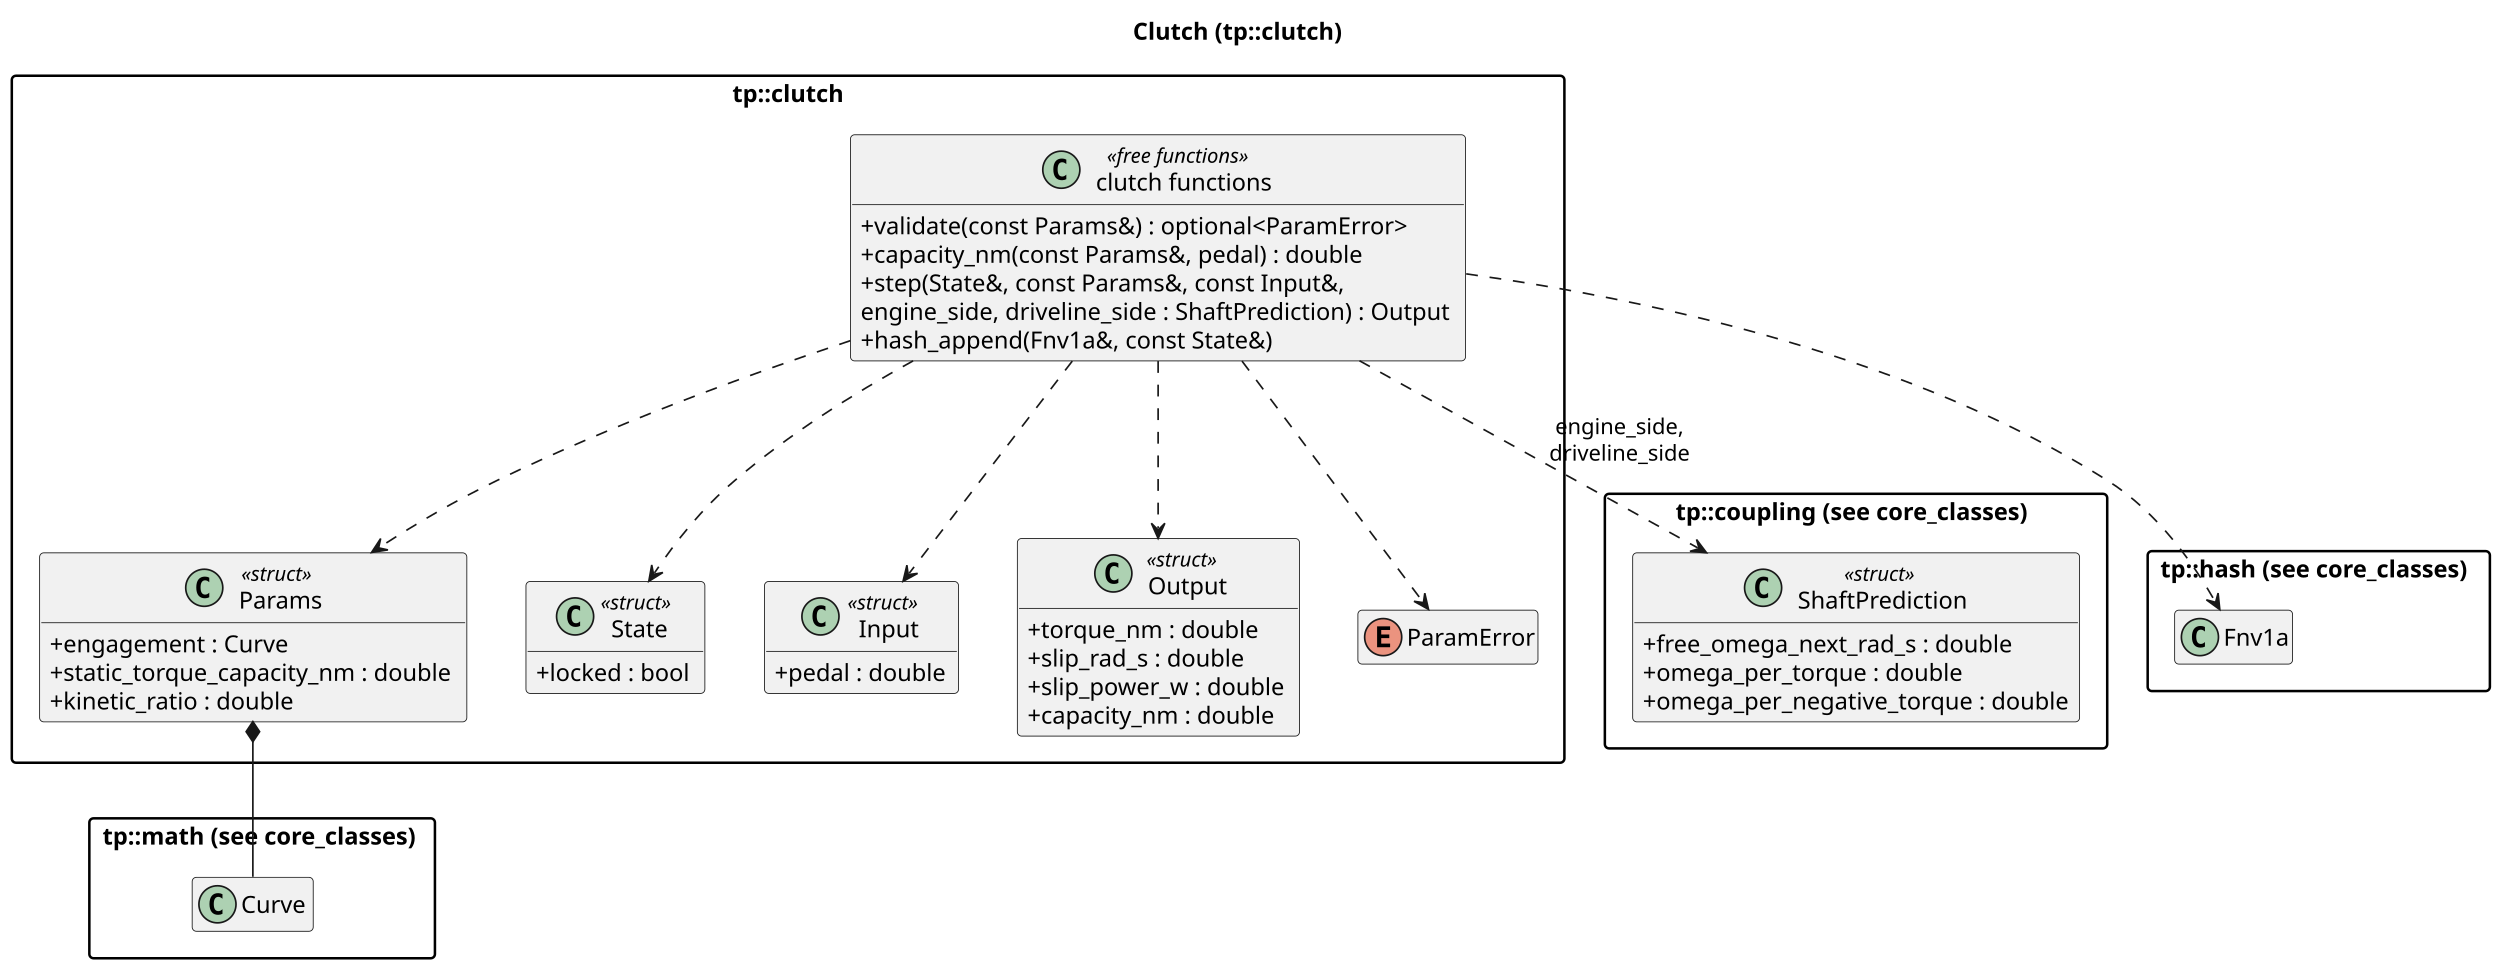
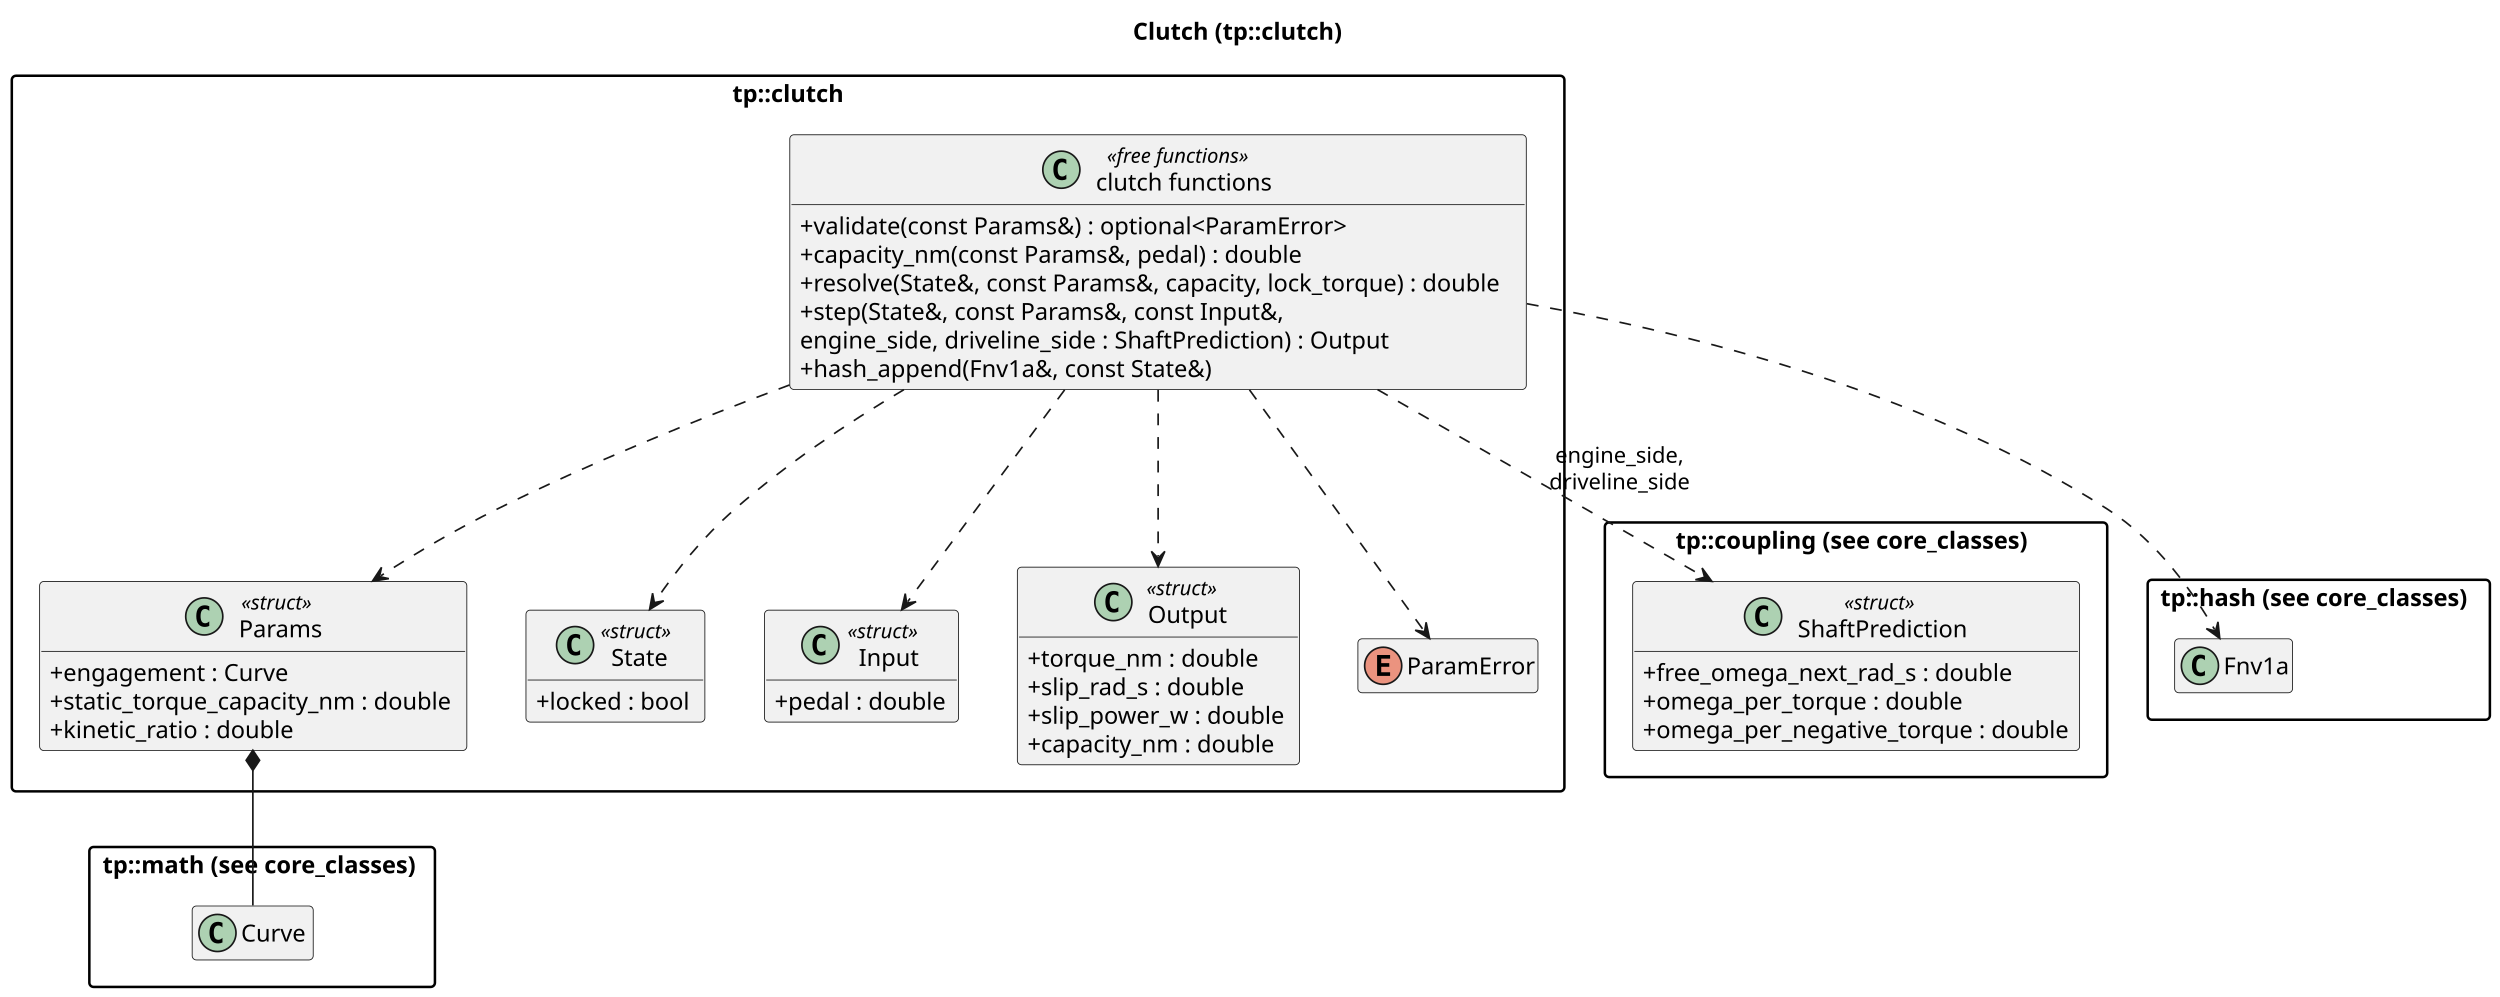
- <svg xmlns="http://www.w3.org/2000/svg" contentStyleType="text/css" height="574px" preserveAspectRatio="none" style="width:1483px;height:574px;background:#FFFFFF;" version="1.1" viewBox="0 0 1483 574" width="1483px" zoomAndPan="magnify">
+ <svg xmlns="http://www.w3.org/2000/svg" contentStyleType="text/css" height="591px" preserveAspectRatio="none" style="width:1483px;height:591px;background:#FFFFFF;" version="1.1" viewBox="0 0 1483 591" width="1483px" zoomAndPan="magnify">
  <defs />
  <g>
    <text fill="#000000" font-family="sans-serif" font-size="14" font-weight="bold" lengthAdjust="spacing" textLength="124.947" x="672.026" y="23.562">Clutch (tp::clutch)</text>
    <g id="cluster_tp::math (see core_classes)">
-       <rect fill="none" height="83" rx="2.5" ry="2.5" style="stroke:#000000;stroke-width:1.5;" width="205" x="53" y="485.44" />
-       <text fill="#000000" font-family="sans-serif" font-size="14" font-weight="bold" lengthAdjust="spacing" textLength="189.308" x="60.846" y="501.002">tp::math (see core_classes)</text>
+       <rect fill="none" height="83" rx="2.5" ry="2.5" style="stroke:#000000;stroke-width:1.5;" width="205" x="53" y="502.44" />
+       <text fill="#000000" font-family="sans-serif" font-size="14" font-weight="bold" lengthAdjust="spacing" textLength="189.308" x="60.846" y="518.002">tp::math (see core_classes)</text>
    </g>
    <g id="cluster_tp::coupling (see core_classes)">
-       <rect fill="none" height="151" rx="2.5" ry="2.5" style="stroke:#000000;stroke-width:1.5;" width="298" x="952" y="292.94" />
-       <text fill="#000000" font-family="sans-serif" font-size="14" font-weight="bold" lengthAdjust="spacing" textLength="214.074" x="993.963" y="308.502">tp::coupling (see core_classes)</text>
+       <rect fill="none" height="151" rx="2.5" ry="2.5" style="stroke:#000000;stroke-width:1.5;" width="298" x="952" y="309.94" />
+       <text fill="#000000" font-family="sans-serif" font-size="14" font-weight="bold" lengthAdjust="spacing" textLength="214.074" x="993.963" y="325.502">tp::coupling (see core_classes)</text>
    </g>
    <g id="cluster_tp::hash (see core_classes)">
-       <rect fill="none" height="83" rx="2.5" ry="2.5" style="stroke:#000000;stroke-width:1.5;" width="203" x="1274" y="326.94" />
-       <text fill="#000000" font-family="sans-serif" font-size="14" font-weight="bold" lengthAdjust="spacing" textLength="187.961" x="1281.52" y="342.502">tp::hash (see core_classes)</text>
+       <rect fill="none" height="83" rx="2.5" ry="2.5" style="stroke:#000000;stroke-width:1.5;" width="203" x="1274" y="343.94" />
+       <text fill="#000000" font-family="sans-serif" font-size="14" font-weight="bold" lengthAdjust="spacing" textLength="187.961" x="1281.52" y="359.502">tp::hash (see core_classes)</text>
    </g>
    <g id="cluster_tp::clutch">
-       <rect fill="none" height="407.5" rx="2.5" ry="2.5" style="stroke:#000000;stroke-width:1.5;" width="921" x="7" y="44.94" />
+       <rect fill="none" height="424.5" rx="2.5" ry="2.5" style="stroke:#000000;stroke-width:1.5;" width="921" x="7" y="44.94" />
      <text fill="#000000" font-family="sans-serif" font-size="14" font-weight="bold" lengthAdjust="spacing" textLength="66.131" x="434.435" y="60.502">tp::clutch</text>
    </g>
    <g id="elem_Curve">
-       <rect codeLine="7" fill="#F1F1F1" height="32" id="Curve" rx="2.5" ry="2.5" style="stroke:#181818;stroke-width:0.5;" width="71.806" x="114" y="520.439" />
-       <ellipse cx="129" cy="536.439" fill="#ADD1B2" rx="11" ry="11" style="stroke:#181818;stroke-width:1.0;" />
-       <path d="M131.969,542.08 Q131.391,542.377 130.75,542.518 Q130.109,542.674 129.406,542.674 Q126.906,542.674 125.578,541.033 Q124.266,539.377 124.266,536.252 Q124.266,533.127 125.578,531.471 Q126.906,529.814 129.406,529.814 Q130.109,529.814 130.75,529.971 Q131.406,530.127 131.969,530.424 L131.969,533.143 Q131.344,532.564 130.75,532.299 Q130.156,532.018 129.531,532.018 Q128.188,532.018 127.5,533.096 Q126.812,534.158 126.812,536.252 Q126.812,538.346 127.5,539.424 Q128.188,540.486 129.531,540.486 Q130.156,540.486 130.75,540.221 Q131.344,539.939 131.969,539.361 L131.969,542.08 Z " fill="#000000" />
-       <text fill="#000000" font-family="sans-serif" font-size="14" lengthAdjust="spacing" textLength="39.806" x="143" y="541.532">Curve</text>
+       <rect codeLine="7" fill="#F1F1F1" height="32" id="Curve" rx="2.5" ry="2.5" style="stroke:#181818;stroke-width:0.5;" width="71.806" x="114" y="537.439" />
+       <ellipse cx="129" cy="553.439" fill="#ADD1B2" rx="11" ry="11" style="stroke:#181818;stroke-width:1.0;" />
+       <path d="M131.969,559.08 Q131.391,559.377 130.75,559.518 Q130.109,559.674 129.406,559.674 Q126.906,559.674 125.578,558.033 Q124.266,556.377 124.266,553.252 Q124.266,550.127 125.578,548.471 Q126.906,546.814 129.406,546.814 Q130.109,546.814 130.75,546.971 Q131.406,547.127 131.969,547.424 L131.969,550.143 Q131.344,549.564 130.75,549.299 Q130.156,549.018 129.531,549.018 Q128.188,549.018 127.5,550.096 Q126.812,551.158 126.812,553.252 Q126.812,555.346 127.5,556.424 Q128.188,557.486 129.531,557.486 Q130.156,557.486 130.75,557.221 Q131.344,556.939 131.969,556.361 L131.969,559.08 Z " fill="#000000" />
+       <text fill="#000000" font-family="sans-serif" font-size="14" lengthAdjust="spacing" textLength="39.806" x="143" y="558.532">Curve</text>
    </g>
    <g id="elem_ShaftPrediction">
-       <rect codeLine="10" fill="#F1F1F1" height="100.277" id="ShaftPrediction" rx="2.5" ry="2.5" style="stroke:#181818;stroke-width:0.5;" width="265.107" x="968.5" y="327.94" />
-       <ellipse cx="1045.876" cy="348.669" fill="#ADD1B2" rx="11" ry="11" style="stroke:#181818;stroke-width:1.0;" />
-       <path d="M1048.845,354.31 Q1048.267,354.606 1047.626,354.747 Q1046.985,354.903 1046.282,354.903 Q1043.782,354.903 1042.454,353.263 Q1041.142,351.606 1041.142,348.481 Q1041.142,345.356 1042.454,343.7 Q1043.782,342.044 1046.282,342.044 Q1046.985,342.044 1047.626,342.2 Q1048.282,342.356 1048.845,342.653 L1048.845,345.372 Q1048.22,344.794 1047.626,344.528 Q1047.032,344.247 1046.407,344.247 Q1045.063,344.247 1044.376,345.325 Q1043.688,346.388 1043.688,348.481 Q1043.688,350.575 1044.376,351.653 Q1045.063,352.716 1046.407,352.716 Q1047.032,352.716 1047.626,352.45 Q1048.22,352.169 1048.845,351.591 L1048.845,354.31 Z " fill="#000000" />
-       <text fill="#000000" font-family="sans-serif" font-size="12" font-style="italic" lengthAdjust="spacing" textLength="46.676" x="1093.966" y="344.565">«struct»</text>
-       <text fill="#000000" font-family="sans-serif" font-size="14" lengthAdjust="spacing" textLength="101.856" x="1066.376" y="361.022">ShaftPrediction</text>
-       <line style="stroke:#181818;stroke-width:0.5;" x1="969.5" x2="1232.607" y1="369.398" y2="369.398" />
-       <text fill="#000000" font-family="sans-serif" font-size="14" lengthAdjust="spacing" textLength="221.874" x="974.5" y="386.961">+free_omega_next_rad_s : double</text>
-       <text fill="#000000" font-family="sans-serif" font-size="14" lengthAdjust="spacing" textLength="189.841" x="974.5" y="403.9">+omega_per_torque : double</text>
-       <text fill="#000000" font-family="sans-serif" font-size="14" lengthAdjust="spacing" textLength="253.107" x="974.5" y="420.84">+omega_per_negative_torque : double</text>
+       <rect codeLine="10" fill="#F1F1F1" height="100.277" id="ShaftPrediction" rx="2.5" ry="2.5" style="stroke:#181818;stroke-width:0.5;" width="265.107" x="968.5" y="344.94" />
+       <ellipse cx="1045.876" cy="365.669" fill="#ADD1B2" rx="11" ry="11" style="stroke:#181818;stroke-width:1.0;" />
+       <path d="M1048.845,371.31 Q1048.267,371.606 1047.626,371.747 Q1046.985,371.903 1046.282,371.903 Q1043.782,371.903 1042.454,370.263 Q1041.142,368.606 1041.142,365.481 Q1041.142,362.356 1042.454,360.7 Q1043.782,359.044 1046.282,359.044 Q1046.985,359.044 1047.626,359.2 Q1048.282,359.356 1048.845,359.653 L1048.845,362.372 Q1048.22,361.794 1047.626,361.528 Q1047.032,361.247 1046.407,361.247 Q1045.063,361.247 1044.376,362.325 Q1043.688,363.388 1043.688,365.481 Q1043.688,367.575 1044.376,368.653 Q1045.063,369.716 1046.407,369.716 Q1047.032,369.716 1047.626,369.45 Q1048.22,369.169 1048.845,368.591 L1048.845,371.31 Z " fill="#000000" />
+       <text fill="#000000" font-family="sans-serif" font-size="12" font-style="italic" lengthAdjust="spacing" textLength="46.676" x="1093.966" y="361.565">«struct»</text>
+       <text fill="#000000" font-family="sans-serif" font-size="14" lengthAdjust="spacing" textLength="101.856" x="1066.376" y="378.022">ShaftPrediction</text>
+       <line style="stroke:#181818;stroke-width:0.5;" x1="969.5" x2="1232.607" y1="386.398" y2="386.398" />
+       <text fill="#000000" font-family="sans-serif" font-size="14" lengthAdjust="spacing" textLength="221.874" x="974.5" y="403.961">+free_omega_next_rad_s : double</text>
+       <text fill="#000000" font-family="sans-serif" font-size="14" lengthAdjust="spacing" textLength="189.841" x="974.5" y="420.9">+omega_per_torque : double</text>
+       <text fill="#000000" font-family="sans-serif" font-size="14" lengthAdjust="spacing" textLength="253.107" x="974.5" y="437.84">+omega_per_negative_torque : double</text>
    </g>
    <g id="elem_Fnv1a">
-       <rect codeLine="17" fill="#F1F1F1" height="32" id="Fnv1a" rx="2.5" ry="2.5" style="stroke:#181818;stroke-width:0.5;" width="69.96" x="1290" y="361.94" />
-       <ellipse cx="1305" cy="377.94" fill="#ADD1B2" rx="11" ry="11" style="stroke:#181818;stroke-width:1.0;" />
-       <path d="M1307.969,383.58 Q1307.391,383.877 1306.75,384.018 Q1306.109,384.174 1305.406,384.174 Q1302.906,384.174 1301.578,382.533 Q1300.266,380.877 1300.266,377.752 Q1300.266,374.627 1301.578,372.971 Q1302.906,371.315 1305.406,371.315 Q1306.109,371.315 1306.75,371.471 Q1307.406,371.627 1307.969,371.924 L1307.969,374.643 Q1307.344,374.065 1306.75,373.799 Q1306.156,373.518 1305.531,373.518 Q1304.188,373.518 1303.5,374.596 Q1302.812,375.658 1302.812,377.752 Q1302.812,379.846 1303.5,380.924 Q1304.188,381.986 1305.531,381.986 Q1306.156,381.986 1306.75,381.721 Q1307.344,381.44 1307.969,380.861 L1307.969,383.58 Z " fill="#000000" />
-       <text fill="#000000" font-family="sans-serif" font-size="14" lengthAdjust="spacing" textLength="37.96" x="1319" y="383.032">Fnv1a</text>
+       <rect codeLine="17" fill="#F1F1F1" height="32" id="Fnv1a" rx="2.5" ry="2.5" style="stroke:#181818;stroke-width:0.5;" width="69.96" x="1290" y="378.94" />
+       <ellipse cx="1305" cy="394.94" fill="#ADD1B2" rx="11" ry="11" style="stroke:#181818;stroke-width:1.0;" />
+       <path d="M1307.969,400.58 Q1307.391,400.877 1306.75,401.018 Q1306.109,401.174 1305.406,401.174 Q1302.906,401.174 1301.578,399.533 Q1300.266,397.877 1300.266,394.752 Q1300.266,391.627 1301.578,389.971 Q1302.906,388.315 1305.406,388.315 Q1306.109,388.315 1306.75,388.471 Q1307.406,388.627 1307.969,388.924 L1307.969,391.643 Q1307.344,391.065 1306.75,390.799 Q1306.156,390.518 1305.531,390.518 Q1304.188,390.518 1303.5,391.596 Q1302.812,392.658 1302.812,394.752 Q1302.812,396.846 1303.5,397.924 Q1304.188,398.986 1305.531,398.986 Q1306.156,398.986 1306.75,398.721 Q1307.344,398.44 1307.969,397.861 L1307.969,400.58 Z " fill="#000000" />
+       <text fill="#000000" font-family="sans-serif" font-size="14" lengthAdjust="spacing" textLength="37.96" x="1319" y="400.032">Fnv1a</text>
    </g>
    <g id="elem_ClutchParams">
-       <rect codeLine="21" fill="#F1F1F1" height="100.277" id="ClutchParams" rx="2.5" ry="2.5" style="stroke:#181818;stroke-width:0.5;" width="253.418" x="23.5" y="327.94" />
-       <ellipse cx="121.165" cy="348.669" fill="#ADD1B2" rx="11" ry="11" style="stroke:#181818;stroke-width:1.0;" />
-       <path d="M124.134,354.31 Q123.556,354.606 122.915,354.747 Q122.274,354.903 121.571,354.903 Q119.071,354.903 117.743,353.263 Q116.431,351.606 116.431,348.481 Q116.431,345.356 117.743,343.7 Q119.071,342.044 121.571,342.044 Q122.274,342.044 122.915,342.2 Q123.571,342.356 124.134,342.653 L124.134,345.372 Q123.509,344.794 122.915,344.528 Q122.321,344.247 121.696,344.247 Q120.353,344.247 119.665,345.325 Q118.978,346.388 118.978,348.481 Q118.978,350.575 119.665,351.653 Q120.353,352.716 121.696,352.716 Q122.321,352.716 122.915,352.45 Q123.509,352.169 124.134,351.591 L124.134,354.31 Z " fill="#000000" />
-       <text fill="#000000" font-family="sans-serif" font-size="12" font-style="italic" lengthAdjust="spacing" textLength="46.676" x="143.121" y="344.565">«struct»</text>
-       <text fill="#000000" font-family="sans-serif" font-size="14" lengthAdjust="spacing" textLength="49.588" x="141.665" y="361.022">Params</text>
-       <line style="stroke:#181818;stroke-width:0.5;" x1="24.5" x2="275.918" y1="369.398" y2="369.398" />
-       <text fill="#000000" font-family="sans-serif" font-size="14" lengthAdjust="spacing" textLength="143.883" x="29.5" y="386.961">+engagement : Curve</text>
-       <text fill="#000000" font-family="sans-serif" font-size="14" lengthAdjust="spacing" textLength="241.418" x="29.5" y="403.9">+static_torque_capacity_nm : double</text>
-       <text fill="#000000" font-family="sans-serif" font-size="14" lengthAdjust="spacing" textLength="145.899" x="29.5" y="420.84">+kinetic_ratio : double</text>
+       <rect codeLine="21" fill="#F1F1F1" height="100.277" id="ClutchParams" rx="2.5" ry="2.5" style="stroke:#181818;stroke-width:0.5;" width="253.418" x="23.5" y="344.94" />
+       <ellipse cx="121.165" cy="365.669" fill="#ADD1B2" rx="11" ry="11" style="stroke:#181818;stroke-width:1.0;" />
+       <path d="M124.134,371.31 Q123.556,371.606 122.915,371.747 Q122.274,371.903 121.571,371.903 Q119.071,371.903 117.743,370.263 Q116.431,368.606 116.431,365.481 Q116.431,362.356 117.743,360.7 Q119.071,359.044 121.571,359.044 Q122.274,359.044 122.915,359.2 Q123.571,359.356 124.134,359.653 L124.134,362.372 Q123.509,361.794 122.915,361.528 Q122.321,361.247 121.696,361.247 Q120.353,361.247 119.665,362.325 Q118.978,363.388 118.978,365.481 Q118.978,367.575 119.665,368.653 Q120.353,369.716 121.696,369.716 Q122.321,369.716 122.915,369.45 Q123.509,369.169 124.134,368.591 L124.134,371.31 Z " fill="#000000" />
+       <text fill="#000000" font-family="sans-serif" font-size="12" font-style="italic" lengthAdjust="spacing" textLength="46.676" x="143.121" y="361.565">«struct»</text>
+       <text fill="#000000" font-family="sans-serif" font-size="14" lengthAdjust="spacing" textLength="49.588" x="141.665" y="378.022">Params</text>
+       <line style="stroke:#181818;stroke-width:0.5;" x1="24.5" x2="275.918" y1="386.398" y2="386.398" />
+       <text fill="#000000" font-family="sans-serif" font-size="14" lengthAdjust="spacing" textLength="143.883" x="29.5" y="403.961">+engagement : Curve</text>
+       <text fill="#000000" font-family="sans-serif" font-size="14" lengthAdjust="spacing" textLength="241.418" x="29.5" y="420.9">+static_torque_capacity_nm : double</text>
+       <text fill="#000000" font-family="sans-serif" font-size="14" lengthAdjust="spacing" textLength="145.899" x="29.5" y="437.84">+kinetic_ratio : double</text>
    </g>
    <g id="elem_ClutchState">
-       <rect codeLine="26" fill="#F1F1F1" height="66.398" id="ClutchState" rx="2.5" ry="2.5" style="stroke:#181818;stroke-width:0.5;" width="106.124" x="312" y="344.94" />
-       <ellipse cx="341.152" cy="365.669" fill="#ADD1B2" rx="11" ry="11" style="stroke:#181818;stroke-width:1.0;" />
-       <path d="M344.12,371.31 Q343.542,371.606 342.902,371.747 Q342.261,371.903 341.558,371.903 Q339.058,371.903 337.73,370.263 Q336.417,368.606 336.417,365.481 Q336.417,362.356 337.73,360.7 Q339.058,359.044 341.558,359.044 Q342.261,359.044 342.902,359.2 Q343.558,359.356 344.12,359.653 L344.12,362.372 Q343.495,361.794 342.902,361.528 Q342.308,361.247 341.683,361.247 Q340.339,361.247 339.652,362.325 Q338.964,363.388 338.964,365.481 Q338.964,367.575 339.652,368.653 Q340.339,369.716 341.683,369.716 Q342.308,369.716 342.902,369.45 Q343.495,369.169 344.12,368.591 L344.12,371.31 Z " fill="#000000" />
-       <text fill="#000000" font-family="sans-serif" font-size="12" font-style="italic" lengthAdjust="spacing" textLength="46.676" x="356.296" y="361.565">«struct»</text>
-       <text fill="#000000" font-family="sans-serif" font-size="14" lengthAdjust="spacing" textLength="34.166" x="362.551" y="378.022">State</text>
-       <line style="stroke:#181818;stroke-width:0.5;" x1="313" x2="417.124" y1="386.398" y2="386.398" />
-       <text fill="#000000" font-family="sans-serif" font-size="14" lengthAdjust="spacing" textLength="94.124" x="318" y="403.961">+locked : bool</text>
+       <rect codeLine="26" fill="#F1F1F1" height="66.398" id="ClutchState" rx="2.5" ry="2.5" style="stroke:#181818;stroke-width:0.5;" width="106.124" x="312" y="361.94" />
+       <ellipse cx="341.152" cy="382.669" fill="#ADD1B2" rx="11" ry="11" style="stroke:#181818;stroke-width:1.0;" />
+       <path d="M344.12,388.31 Q343.542,388.606 342.902,388.747 Q342.261,388.903 341.558,388.903 Q339.058,388.903 337.73,387.263 Q336.417,385.606 336.417,382.481 Q336.417,379.356 337.73,377.7 Q339.058,376.044 341.558,376.044 Q342.261,376.044 342.902,376.2 Q343.558,376.356 344.12,376.653 L344.12,379.372 Q343.495,378.794 342.902,378.528 Q342.308,378.247 341.683,378.247 Q340.339,378.247 339.652,379.325 Q338.964,380.388 338.964,382.481 Q338.964,384.575 339.652,385.653 Q340.339,386.716 341.683,386.716 Q342.308,386.716 342.902,386.45 Q343.495,386.169 344.12,385.591 L344.12,388.31 Z " fill="#000000" />
+       <text fill="#000000" font-family="sans-serif" font-size="12" font-style="italic" lengthAdjust="spacing" textLength="46.676" x="356.296" y="378.565">«struct»</text>
+       <text fill="#000000" font-family="sans-serif" font-size="14" lengthAdjust="spacing" textLength="34.166" x="362.551" y="395.022">State</text>
+       <line style="stroke:#181818;stroke-width:0.5;" x1="313" x2="417.124" y1="403.398" y2="403.398" />
+       <text fill="#000000" font-family="sans-serif" font-size="14" lengthAdjust="spacing" textLength="94.124" x="318" y="420.961">+locked : bool</text>
    </g>
    <g id="elem_ClutchInput">
-       <rect codeLine="29" fill="#F1F1F1" height="66.398" id="ClutchInput" rx="2.5" ry="2.5" style="stroke:#181818;stroke-width:0.5;" width="115.1" x="453.5" y="344.94" />
-       <ellipse cx="486.691" cy="365.669" fill="#ADD1B2" rx="11" ry="11" style="stroke:#181818;stroke-width:1.0;" />
-       <path d="M489.659,371.31 Q489.081,371.606 488.441,371.747 Q487.8,371.903 487.097,371.903 Q484.597,371.903 483.269,370.263 Q481.956,368.606 481.956,365.481 Q481.956,362.356 483.269,360.7 Q484.597,359.044 487.097,359.044 Q487.8,359.044 488.441,359.2 Q489.097,359.356 489.659,359.653 L489.659,362.372 Q489.034,361.794 488.441,361.528 Q487.847,361.247 487.222,361.247 Q485.878,361.247 485.191,362.325 Q484.503,363.388 484.503,365.481 Q484.503,367.575 485.191,368.653 Q485.878,369.716 487.222,369.716 Q487.847,369.716 488.441,369.45 Q489.034,369.169 489.659,368.591 L489.659,371.31 Z " fill="#000000" />
-       <text fill="#000000" font-family="sans-serif" font-size="12" font-style="italic" lengthAdjust="spacing" textLength="46.676" x="502.733" y="361.565">«struct»</text>
-       <text fill="#000000" font-family="sans-serif" font-size="14" lengthAdjust="spacing" textLength="33.462" x="509.34" y="378.022">Input</text>
-       <line style="stroke:#181818;stroke-width:0.5;" x1="454.5" x2="567.6" y1="386.398" y2="386.398" />
-       <text fill="#000000" font-family="sans-serif" font-size="14" lengthAdjust="spacing" textLength="103.1" x="459.5" y="403.961">+pedal : double</text>
+       <rect codeLine="29" fill="#F1F1F1" height="66.398" id="ClutchInput" rx="2.5" ry="2.5" style="stroke:#181818;stroke-width:0.5;" width="115.1" x="453.5" y="361.94" />
+       <ellipse cx="486.691" cy="382.669" fill="#ADD1B2" rx="11" ry="11" style="stroke:#181818;stroke-width:1.0;" />
+       <path d="M489.659,388.31 Q489.081,388.606 488.441,388.747 Q487.8,388.903 487.097,388.903 Q484.597,388.903 483.269,387.263 Q481.956,385.606 481.956,382.481 Q481.956,379.356 483.269,377.7 Q484.597,376.044 487.097,376.044 Q487.8,376.044 488.441,376.2 Q489.097,376.356 489.659,376.653 L489.659,379.372 Q489.034,378.794 488.441,378.528 Q487.847,378.247 487.222,378.247 Q485.878,378.247 485.191,379.325 Q484.503,380.388 484.503,382.481 Q484.503,384.575 485.191,385.653 Q485.878,386.716 487.222,386.716 Q487.847,386.716 488.441,386.45 Q489.034,386.169 489.659,385.591 L489.659,388.31 Z " fill="#000000" />
+       <text fill="#000000" font-family="sans-serif" font-size="12" font-style="italic" lengthAdjust="spacing" textLength="46.676" x="502.733" y="378.565">«struct»</text>
+       <text fill="#000000" font-family="sans-serif" font-size="14" lengthAdjust="spacing" textLength="33.462" x="509.34" y="395.022">Input</text>
+       <line style="stroke:#181818;stroke-width:0.5;" x1="454.5" x2="567.6" y1="403.398" y2="403.398" />
+       <text fill="#000000" font-family="sans-serif" font-size="14" lengthAdjust="spacing" textLength="103.1" x="459.5" y="420.961">+pedal : double</text>
    </g>
    <g id="elem_ClutchOutput">
-       <rect codeLine="32" fill="#F1F1F1" height="117.217" id="ClutchOutput" rx="2.5" ry="2.5" style="stroke:#181818;stroke-width:0.5;" width="167.367" x="603.5" y="319.44" />
-       <ellipse cx="660.437" cy="340.169" fill="#ADD1B2" rx="11" ry="11" style="stroke:#181818;stroke-width:1.0;" />
-       <path d="M663.405,345.81 Q662.827,346.106 662.187,346.247 Q661.546,346.403 660.843,346.403 Q658.343,346.403 657.015,344.763 Q655.702,343.106 655.702,339.981 Q655.702,336.856 657.015,335.2 Q658.343,333.544 660.843,333.544 Q661.546,333.544 662.187,333.7 Q662.843,333.856 663.405,334.153 L663.405,336.872 Q662.78,336.294 662.187,336.028 Q661.593,335.747 660.968,335.747 Q659.624,335.747 658.937,336.825 Q658.249,337.888 658.249,339.981 Q658.249,342.075 658.937,343.153 Q659.624,344.216 660.968,344.216 Q661.593,344.216 662.187,343.95 Q662.78,343.669 663.405,343.091 L663.405,345.81 Z " fill="#000000" />
-       <text fill="#000000" font-family="sans-serif" font-size="12" font-style="italic" lengthAdjust="spacing" textLength="46.676" x="680.096" y="336.065">«struct»</text>
-       <text fill="#000000" font-family="sans-serif" font-size="14" lengthAdjust="spacing" textLength="44.994" x="680.937" y="352.522">Output</text>
-       <line style="stroke:#181818;stroke-width:0.5;" x1="604.5" x2="769.867" y1="360.898" y2="360.898" />
-       <text fill="#000000" font-family="sans-serif" font-size="14" lengthAdjust="spacing" textLength="136.719" x="609.5" y="378.461">+torque_nm : double</text>
-       <text fill="#000000" font-family="sans-serif" font-size="14" lengthAdjust="spacing" textLength="131.148" x="609.5" y="395.4">+slip_rad_s : double</text>
-       <text fill="#000000" font-family="sans-serif" font-size="14" lengthAdjust="spacing" textLength="155.367" x="609.5" y="412.34">+slip_power_w : double</text>
-       <text fill="#000000" font-family="sans-serif" font-size="14" lengthAdjust="spacing" textLength="149.591" x="609.5" y="429.279">+capacity_nm : double</text>
+       <rect codeLine="32" fill="#F1F1F1" height="117.217" id="ClutchOutput" rx="2.5" ry="2.5" style="stroke:#181818;stroke-width:0.5;" width="167.367" x="603.5" y="336.44" />
+       <ellipse cx="660.437" cy="357.169" fill="#ADD1B2" rx="11" ry="11" style="stroke:#181818;stroke-width:1.0;" />
+       <path d="M663.405,362.81 Q662.827,363.106 662.187,363.247 Q661.546,363.403 660.843,363.403 Q658.343,363.403 657.015,361.763 Q655.702,360.106 655.702,356.981 Q655.702,353.856 657.015,352.2 Q658.343,350.544 660.843,350.544 Q661.546,350.544 662.187,350.7 Q662.843,350.856 663.405,351.153 L663.405,353.872 Q662.78,353.294 662.187,353.028 Q661.593,352.747 660.968,352.747 Q659.624,352.747 658.937,353.825 Q658.249,354.888 658.249,356.981 Q658.249,359.075 658.937,360.153 Q659.624,361.216 660.968,361.216 Q661.593,361.216 662.187,360.95 Q662.78,360.669 663.405,360.091 L663.405,362.81 Z " fill="#000000" />
+       <text fill="#000000" font-family="sans-serif" font-size="12" font-style="italic" lengthAdjust="spacing" textLength="46.676" x="680.096" y="353.065">«struct»</text>
+       <text fill="#000000" font-family="sans-serif" font-size="14" lengthAdjust="spacing" textLength="44.994" x="680.937" y="369.522">Output</text>
+       <line style="stroke:#181818;stroke-width:0.5;" x1="604.5" x2="769.867" y1="377.898" y2="377.898" />
+       <text fill="#000000" font-family="sans-serif" font-size="14" lengthAdjust="spacing" textLength="136.719" x="609.5" y="395.461">+torque_nm : double</text>
+       <text fill="#000000" font-family="sans-serif" font-size="14" lengthAdjust="spacing" textLength="131.148" x="609.5" y="412.4">+slip_rad_s : double</text>
+       <text fill="#000000" font-family="sans-serif" font-size="14" lengthAdjust="spacing" textLength="155.367" x="609.5" y="429.34">+slip_power_w : double</text>
+       <text fill="#000000" font-family="sans-serif" font-size="14" lengthAdjust="spacing" textLength="149.591" x="609.5" y="446.279">+capacity_nm : double</text>
    </g>
    <g id="elem_ClutchParamError">
-       <rect codeLine="38" fill="#F1F1F1" height="32" id="ClutchParamError" rx="2.5" ry="2.5" style="stroke:#181818;stroke-width:0.5;" width="106.819" x="805.5" y="361.94" />
-       <ellipse cx="820.5" cy="377.94" fill="#EB937F" rx="11" ry="11" style="stroke:#181818;stroke-width:1.0;" />
-       <path d="M824.609,383.94 L816.891,383.94 L816.891,371.549 L824.609,371.549 L824.609,373.705 L819.344,373.705 L819.344,376.377 L824.109,376.377 L824.109,378.533 L819.344,378.533 L819.344,381.783 L824.609,381.783 L824.609,383.94 Z " fill="#000000" />
-       <text fill="#000000" font-family="sans-serif" font-size="14" lengthAdjust="spacing" textLength="74.819" x="834.5" y="383.032">ParamError</text>
+       <rect codeLine="38" fill="#F1F1F1" height="32" id="ClutchParamError" rx="2.5" ry="2.5" style="stroke:#181818;stroke-width:0.5;" width="106.819" x="805.5" y="378.94" />
+       <ellipse cx="820.5" cy="394.94" fill="#EB937F" rx="11" ry="11" style="stroke:#181818;stroke-width:1.0;" />
+       <path d="M824.609,400.94 L816.891,400.94 L816.891,388.549 L824.609,388.549 L824.609,390.705 L819.344,390.705 L819.344,393.377 L824.109,393.377 L824.109,395.533 L819.344,395.533 L819.344,398.783 L824.609,398.783 L824.609,400.94 Z " fill="#000000" />
+       <text fill="#000000" font-family="sans-serif" font-size="14" lengthAdjust="spacing" textLength="74.819" x="834.5" y="400.032">ParamError</text>
    </g>
    <g id="elem_ClutchFns">
-       <rect codeLine="39" fill="#F1F1F1" height="134.156" id="ClutchFns" rx="2.5" ry="2.5" style="stroke:#181818;stroke-width:0.5;" width="364.864" x="504.5" y="79.939" />
-       <ellipse cx="629.574" cy="100.669" fill="#ADD1B2" rx="11" ry="11" style="stroke:#181818;stroke-width:1.0;" />
-       <path d="M632.543,106.31 Q631.964,106.606 631.324,106.747 Q630.683,106.903 629.98,106.903 Q627.48,106.903 626.152,105.263 Q624.839,103.606 624.839,100.481 Q624.839,97.356 626.152,95.7 Q627.48,94.044 629.98,94.044 Q630.683,94.044 631.324,94.2 Q631.98,94.356 632.543,94.653 L632.543,97.372 Q631.918,96.794 631.324,96.528 Q630.73,96.247 630.105,96.247 Q628.761,96.247 628.074,97.325 Q627.386,98.388 627.386,100.481 Q627.386,102.575 628.074,103.653 Q628.761,104.716 630.105,104.716 Q630.73,104.716 631.324,104.45 Q631.918,104.169 632.543,103.591 L632.543,106.31 Z " fill="#000000" />
-       <text fill="#000000" font-family="sans-serif" font-size="12" font-style="italic" lengthAdjust="spacing" textLength="93.188" x="656.588" y="96.564">«free functions»</text>
-       <text fill="#000000" font-family="sans-serif" font-size="14" lengthAdjust="spacing" textLength="106.217" x="650.074" y="113.022">clutch functions</text>
-       <line style="stroke:#181818;stroke-width:0.5;" x1="505.5" x2="868.364" y1="121.398" y2="121.398" />
-       <text fill="#000000" font-family="sans-serif" font-size="14" lengthAdjust="spacing" textLength="328.446" x="510.5" y="138.961">+validate(const Params&amp;) : optional&lt;ParamError&gt;</text>
-       <text fill="#000000" font-family="sans-serif" font-size="14" lengthAdjust="spacing" textLength="303.509" x="510.5" y="155.9">+capacity_nm(const Params&amp;, pedal) : double</text>
-       <text fill="#000000" font-family="sans-serif" font-size="14" lengthAdjust="spacing" textLength="288.456" x="510.5" y="172.84">+step(State&amp;, const Params&amp;, const Input&amp;,</text>
-       <text fill="#000000" font-family="sans-serif" font-size="14" lengthAdjust="spacing" textLength="352.864" x="510.5" y="189.779">engine_side, driveline_side : ShaftPrediction) : Output</text>
-       <text fill="#000000" font-family="sans-serif" font-size="14" lengthAdjust="spacing" textLength="246.381" x="510.5" y="206.719">+hash_append(Fnv1a&amp;, const State&amp;)</text>
+       <rect codeLine="39" fill="#F1F1F1" height="151.096" id="ClutchFns" rx="2.5" ry="2.5" style="stroke:#181818;stroke-width:0.5;" width="436.901" x="468.5" y="79.939" />
+       <ellipse cx="629.592" cy="100.669" fill="#ADD1B2" rx="11" ry="11" style="stroke:#181818;stroke-width:1.0;" />
+       <path d="M632.561,106.31 Q631.983,106.606 631.342,106.747 Q630.702,106.903 629.999,106.903 Q627.499,106.903 626.17,105.263 Q624.858,103.606 624.858,100.481 Q624.858,97.356 626.17,95.7 Q627.499,94.044 629.999,94.044 Q630.702,94.044 631.342,94.2 Q631.999,94.356 632.561,94.653 L632.561,97.372 Q631.936,96.794 631.342,96.528 Q630.749,96.247 630.124,96.247 Q628.78,96.247 628.092,97.325 Q627.405,98.388 627.405,100.481 Q627.405,102.575 628.092,103.653 Q628.78,104.716 630.124,104.716 Q630.749,104.716 631.342,104.45 Q631.936,104.169 632.561,103.591 L632.561,106.31 Z " fill="#000000" />
+       <text fill="#000000" font-family="sans-serif" font-size="12" font-style="italic" lengthAdjust="spacing" textLength="93.188" x="656.607" y="96.564">«free functions»</text>
+       <text fill="#000000" font-family="sans-serif" font-size="14" lengthAdjust="spacing" textLength="106.217" x="650.092" y="113.022">clutch functions</text>
+       <line style="stroke:#181818;stroke-width:0.5;" x1="469.5" x2="904.401" y1="121.398" y2="121.398" />
+       <text fill="#000000" font-family="sans-serif" font-size="14" lengthAdjust="spacing" textLength="328.446" x="474.5" y="138.961">+validate(const Params&amp;) : optional&lt;ParamError&gt;</text>
+       <text fill="#000000" font-family="sans-serif" font-size="14" lengthAdjust="spacing" textLength="303.509" x="474.5" y="155.9">+capacity_nm(const Params&amp;, pedal) : double</text>
+       <text fill="#000000" font-family="sans-serif" font-size="14" lengthAdjust="spacing" textLength="424.901" x="474.5" y="172.84">+resolve(State&amp;, const Params&amp;, capacity, lock_torque) : double</text>
+       <text fill="#000000" font-family="sans-serif" font-size="14" lengthAdjust="spacing" textLength="288.456" x="474.5" y="189.779">+step(State&amp;, const Params&amp;, const Input&amp;,</text>
+       <text fill="#000000" font-family="sans-serif" font-size="14" lengthAdjust="spacing" textLength="352.864" x="474.5" y="206.719">engine_side, driveline_side : ShaftPrediction) : Output</text>
+       <text fill="#000000" font-family="sans-serif" font-size="14" lengthAdjust="spacing" textLength="246.381" x="474.5" y="223.658">+hash_append(Fnv1a&amp;, const State&amp;)</text>
    </g>
    <g id="link_ClutchParams_Curve">
-       <path codeLine="46" d="M150,440.029 C150,471.76 150,498.959 150,520.13 " fill="none" id="ClutchParams-backto-Curve" style="stroke:#181818;stroke-width:1.0;" />
-       <polygon fill="#181818" points="150,428.029,146,434.029,150,440.029,154,434.029,150,428.029" style="stroke:#181818;stroke-width:1.0;" />
+       <path codeLine="47" d="M150,457.029 C150,488.76 150,515.96 150,537.13 " fill="none" id="ClutchParams-backto-Curve" style="stroke:#181818;stroke-width:1.0;" />
+       <polygon fill="#181818" points="150,445.029,146,451.029,150,457.029,154,451.029,150,445.029" style="stroke:#181818;stroke-width:1.0;" />
    </g>
    <g id="link_ClutchFns_ClutchParams">
-       <path codeLine="47" d="M504.45,202.079 C437.23,224.51 361.35,252.82 295,284.94 C269.78,297.149 248.573,309.549 225.443,324.459 " fill="none" id="ClutchFns-to-ClutchParams" style="stroke:#181818;stroke-width:1.0;stroke-dasharray:7.0,7.0;" />
-       <polygon fill="#181818" points="220.4,327.709,230.132,326.195,224.602,325,225.797,319.471,220.4,327.709" style="stroke:#181818;stroke-width:1.0;" />
+       <path codeLine="48" d="M468.41,228.339 C410.97,249.72 349.79,274.769 295,301.94 C270.03,314.329 248.996,326.693 225.966,341.513 " fill="none" id="ClutchFns-to-ClutchParams" style="stroke:#181818;stroke-width:1.0;stroke-dasharray:7.0,7.0;" />
+       <polygon fill="#181818" points="220.92,344.76,230.653,343.253,225.125,342.054,226.324,336.525,220.92,344.76" style="stroke:#181818;stroke-width:1.0;" />
    </g>
    <g id="link_ClutchFns_ClutchState">
-       <path codeLine="48" d="M541.64,214.06 C505.19,234.1 467.53,258.029 436,284.94 C415.9,302.099 401.147,320.823 388.237,339.863 " fill="none" id="ClutchFns-to-ClutchState" style="stroke:#181818;stroke-width:1.0;stroke-dasharray:7.0,7.0;" />
-       <polygon fill="#181818" points="384.87,344.829,393.231,339.625,387.676,340.691,386.61,335.135,384.87,344.829" style="stroke:#181818;stroke-width:1.0;" />
+       <path codeLine="49" d="M536.21,231.13 C501.51,251.669 466.02,275.639 436,301.94 C416.27,319.219 401.66,337.729 388.72,356.629 " fill="none" id="ClutchFns-to-ClutchState" style="stroke:#181818;stroke-width:1.0;stroke-dasharray:7.0,7.0;" />
+       <polygon fill="#181818" points="385.33,361.579,393.715,356.413,388.155,357.454,387.114,351.894,385.33,361.579" style="stroke:#181818;stroke-width:1.0;" />
    </g>
    <g id="link_ClutchFns_ClutchInput">
-       <path codeLine="49" d="M636.09,214.179 C603.1,257.11 565.247,306.363 539.327,340.082 " fill="none" id="ClutchFns-to-ClutchInput" style="stroke:#181818;stroke-width:1.0;stroke-dasharray:7.0,7.0;" />
-       <polygon fill="#181818" points="535.67,344.839,544.326,340.142,538.717,340.875,537.984,335.266,535.67,344.839" style="stroke:#181818;stroke-width:1.0;" />
+       <path codeLine="50" d="M631.55,231.26 C599.01,275.18 563.122,323.609 538.422,356.939 " fill="none" id="ClutchFns-to-ClutchInput" style="stroke:#181818;stroke-width:1.0;stroke-dasharray:7.0,7.0;" />
+       <polygon fill="#181818" points="534.85,361.76,543.422,356.91,537.827,357.742,536.995,352.147,534.85,361.76" style="stroke:#181818;stroke-width:1.0;" />
    </g>
    <g id="link_ClutchFns_ClutchOutput">
-       <path codeLine="50" d="M687,214.179 C687,247.459 687,281.409 687,313.399 " fill="none" id="ClutchFns-to-ClutchOutput" style="stroke:#181818;stroke-width:1.0;stroke-dasharray:7.0,7.0;" />
-       <polygon fill="#181818" points="687,319.399,691,310.399,687,314.399,683,310.399,687,319.399" style="stroke:#181818;stroke-width:1.0;" />
+       <path codeLine="51" d="M687,231.26 C687,265.12 687,298.519 687,330.06 " fill="none" id="ClutchFns-to-ClutchOutput" style="stroke:#181818;stroke-width:1.0;stroke-dasharray:7.0,7.0;" />
+       <polygon fill="#181818" points="687,336.06,691,327.06,687,331.06,683,327.06,687,336.06" style="stroke:#181818;stroke-width:1.0;" />
    </g>
    <g id="link_ClutchFns_ClutchParamError">
-       <path codeLine="51" d="M736.75,214.179 C775.05,265.159 821.476,326.982 843.786,356.682 " fill="none" id="ClutchFns-to-ClutchParamError" style="stroke:#181818;stroke-width:1.0;stroke-dasharray:7.0,7.0;" />
-       <polygon fill="#181818" points="847.39,361.479,845.183,351.881,844.387,357.482,838.786,356.686,847.39,361.479" style="stroke:#181818;stroke-width:1.0;" />
+       <path codeLine="52" d="M741.19,231.26 C779.2,283.74 823.341,344.7 844.491,373.91 " fill="none" id="ClutchFns-to-ClutchParamError" style="stroke:#181818;stroke-width:1.0;stroke-dasharray:7.0,7.0;" />
+       <polygon fill="#181818" points="848.01,378.769,845.972,369.134,845.078,374.72,839.492,373.826,848.01,378.769" style="stroke:#181818;stroke-width:1.0;" />
    </g>
    <g id="link_ClutchFns_ShaftPrediction">
-       <path codeLine="54" d="M806.47,214.019 C872.15,250.35 946.99,291.755 1007.07,324.986 " fill="none" id="ClutchFns-to-ShaftPrediction" style="stroke:#181818;stroke-width:1.0;stroke-dasharray:7.0,7.0;" />
-       <polygon fill="#181818" points="1012.32,327.889,1006.38,320.033,1007.945,325.469,1002.508,327.034,1012.32,327.889" style="stroke:#181818;stroke-width:1.0;" />
-       <text fill="#000000" font-family="sans-serif" font-size="13" lengthAdjust="spacing" textLength="76.864" x="922.529" y="257.533">engine_side,</text>
-       <text fill="#000000" font-family="sans-serif" font-size="13" lengthAdjust="spacing" textLength="83.922" x="919" y="273.263">driveline_side</text>
+       <path codeLine="55" d="M817.14,231.1 C881.86,268.229 953.066,309.074 1010.295,341.904 " fill="none" id="ClutchFns-to-ShaftPrediction" style="stroke:#181818;stroke-width:1.0;stroke-dasharray:7.0,7.0;" />
+       <polygon fill="#181818" points="1015.5,344.889,1009.684,336.942,1011.163,342.401,1005.703,343.881,1015.5,344.889" style="stroke:#181818;stroke-width:1.0;" />
+       <text fill="#000000" font-family="sans-serif" font-size="13" lengthAdjust="spacing" textLength="76.864" x="922.529" y="274.533">engine_side,</text>
+       <text fill="#000000" font-family="sans-serif" font-size="13" lengthAdjust="spacing" textLength="83.922" x="919" y="290.263">driveline_side</text>
    </g>
    <g id="link_ClutchFns_Fnv1a">
-       <path codeLine="55" d="M869.75,162.45 C985.97,178.6 1135.57,212.75 1250,284.94 C1280.85,304.399 1301.899,335.728 1313.799,356.418 " fill="none" id="ClutchFns-to-Fnv1a" style="stroke:#181818;stroke-width:1.0;stroke-dasharray:7.0,7.0;" />
-       <polygon fill="#181818" points="1316.79,361.62,1315.77,351.824,1314.297,357.285,1308.835,355.812,1316.79,361.62" style="stroke:#181818;stroke-width:1.0;" />
+       <path codeLine="56" d="M905.76,180.169 C1015.75,199.919 1147.15,236.03 1250,301.94 C1280.71,321.62 1301.802,352.878 1313.752,373.498 " fill="none" id="ClutchFns-to-Fnv1a" style="stroke:#181818;stroke-width:1.0;stroke-dasharray:7.0,7.0;" />
+       <polygon fill="#181818" points="1316.76,378.69,1315.708,368.897,1314.253,374.363,1308.786,372.908,1316.76,378.69" style="stroke:#181818;stroke-width:1.0;" />
    </g>
  </g>
</svg>
